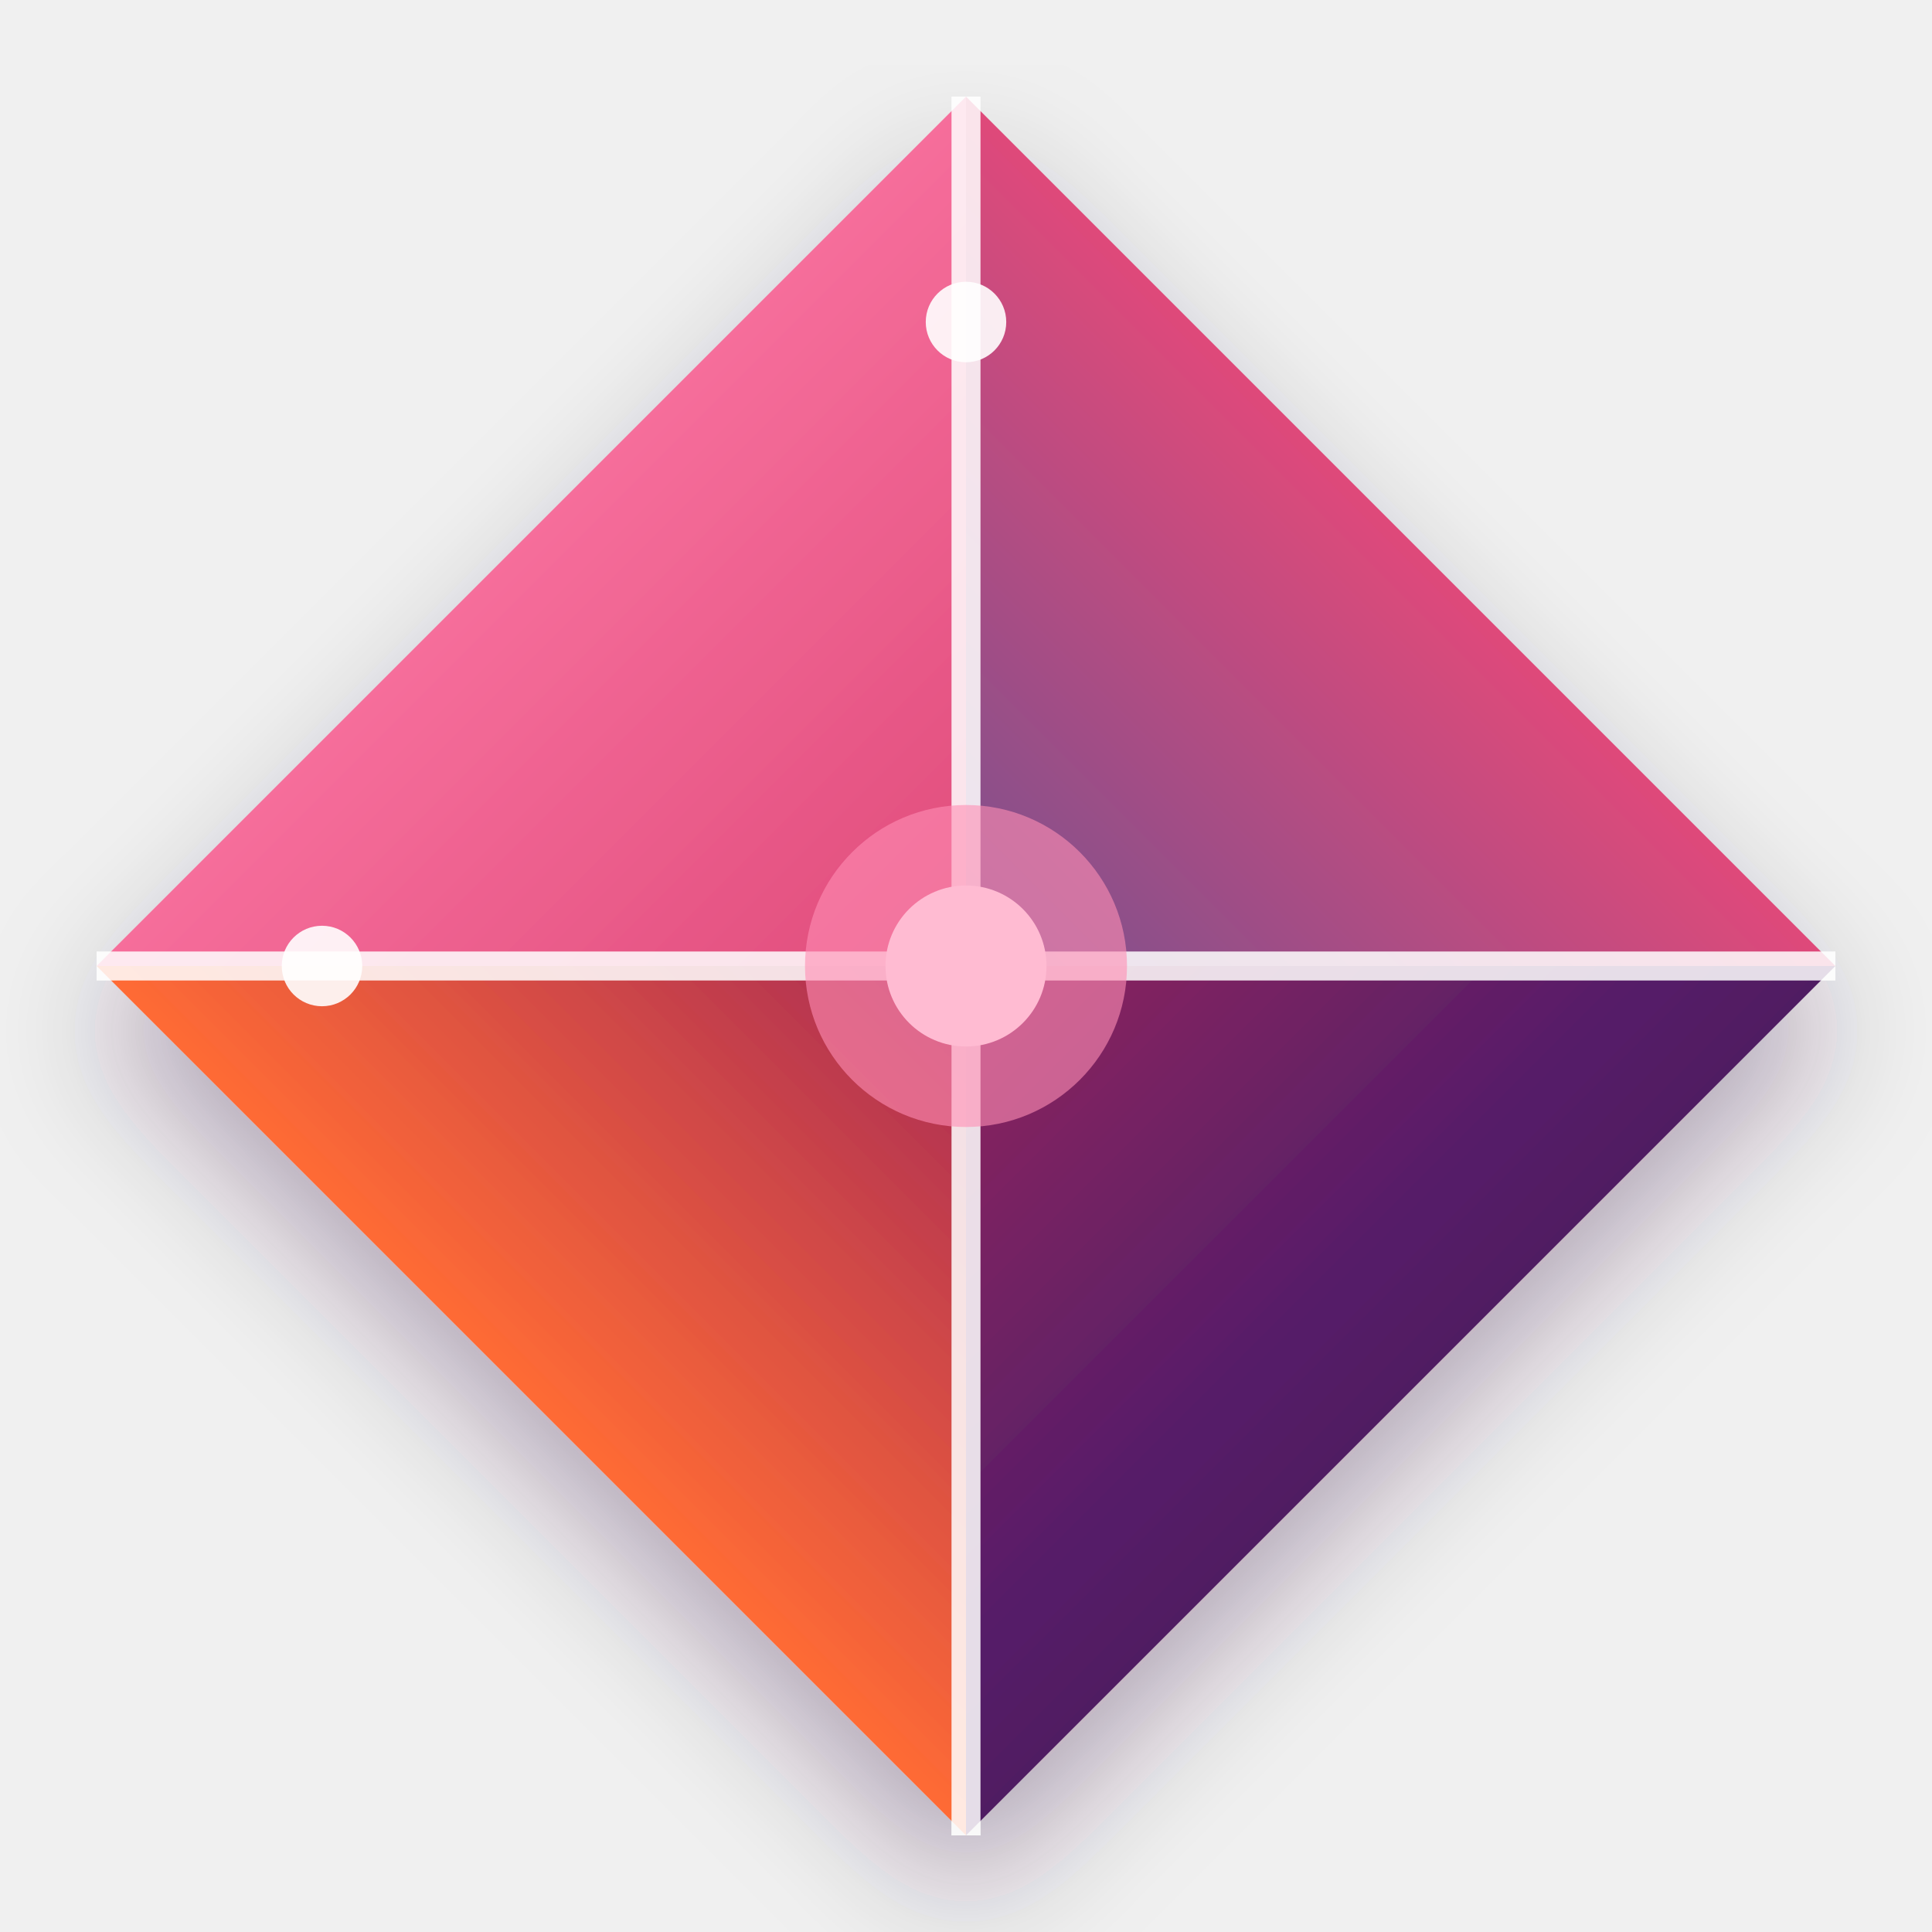
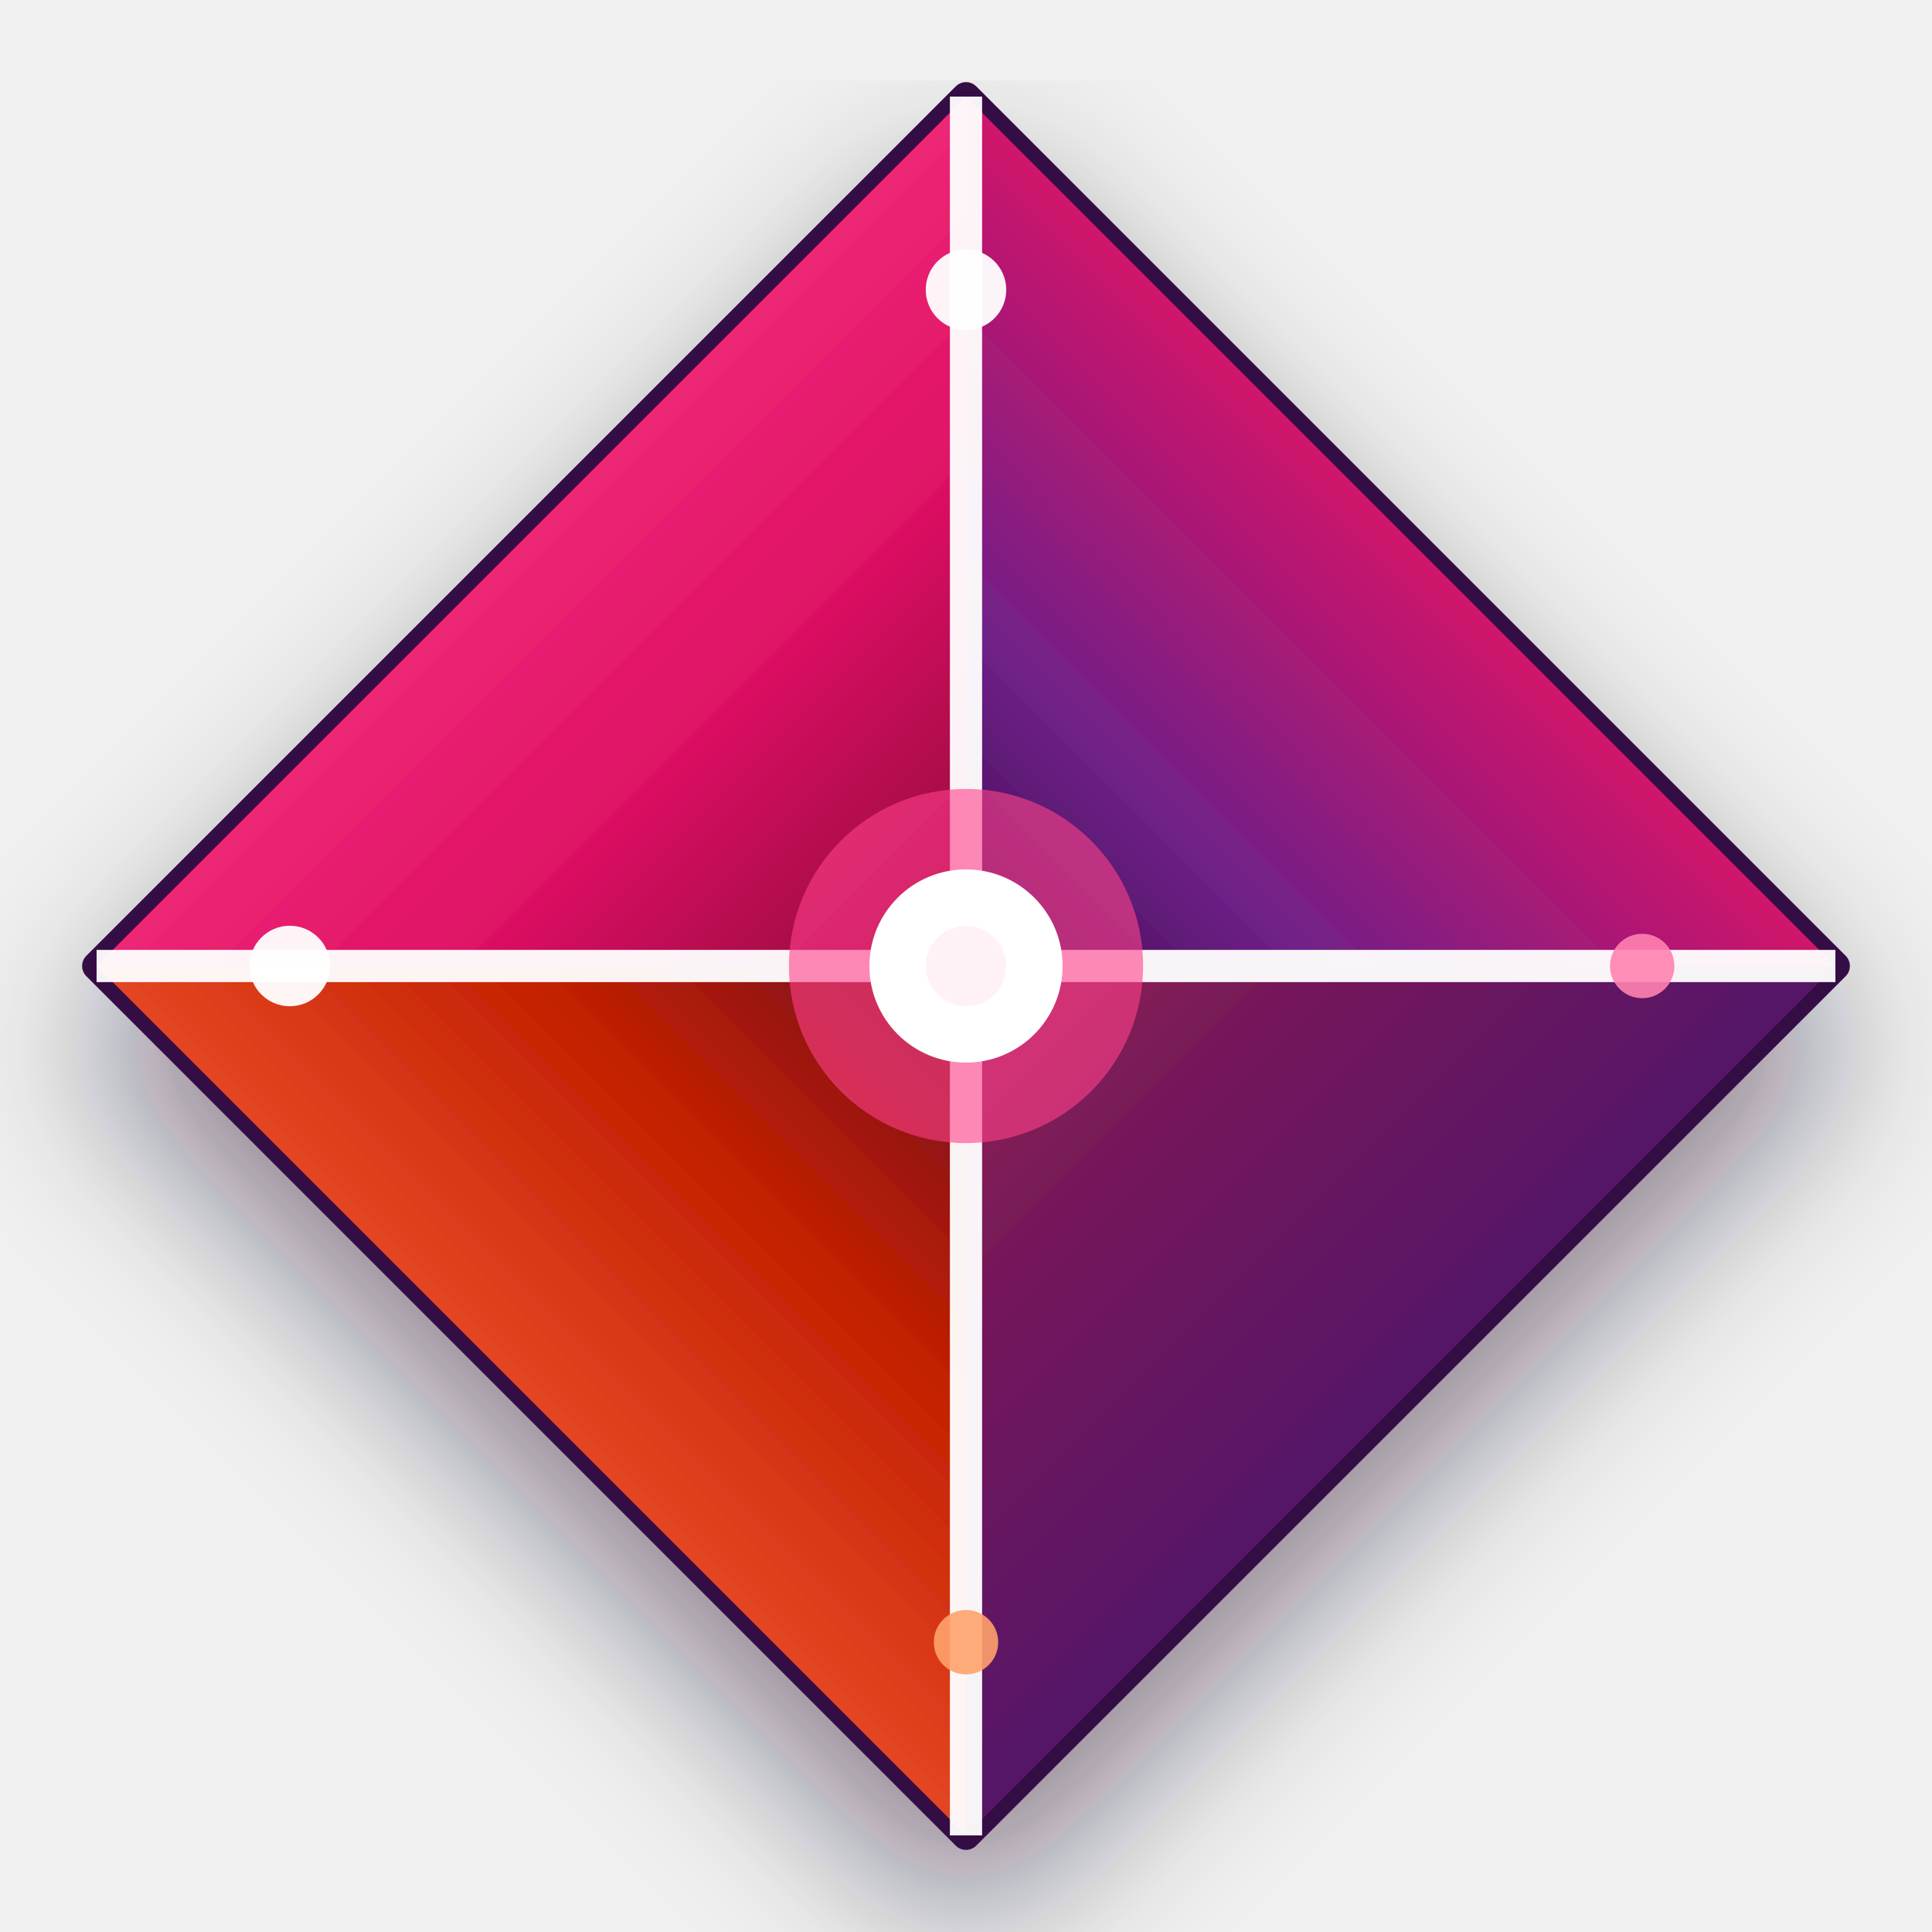
<svg xmlns="http://www.w3.org/2000/svg" viewBox="0 0 120 120" width="120" height="120">
  <defs>
    <linearGradient id="spkFacetTopLeft" x1="0%" y1="0%" x2="100%" y2="100%">
-       <stop offset="0%" stop-color="#FFFFFF" />
-       <stop offset="30%" stop-color="#FF7CA8" />
-       <stop offset="100%" stop-color="#DF4A7A" />
+       <stop offset="0%" stop-color="#FFE8F2" />
+       <stop offset="25%" stop-color="#FF4088" />
+       <stop offset="70%" stop-color="#DF1265" />
+       <stop offset="100%" stop-color="#8A0038" />
    </linearGradient>
    <linearGradient id="spkFacetTopRight" x1="100%" y1="0%" x2="0%" y2="100%">
-       <stop offset="0%" stop-color="#FF8EB4" />
-       <stop offset="50%" stop-color="#DF4A7A" />
-       <stop offset="100%" stop-color="#76518E" />
+       <stop offset="0%" stop-color="#FF5C9D" />
+       <stop offset="45%" stop-color="#DF1265" />
+       <stop offset="80%" stop-color="#6F2188" />
+       <stop offset="100%" stop-color="#3C0B4F" />
    </linearGradient>
    <linearGradient id="spkFacetBottomLeft" x1="0%" y1="100%" x2="100%" y2="0%">
-       <stop offset="0%" stop-color="#FF9E66" />
-       <stop offset="50%" stop-color="#FF6B35" />
-       <stop offset="100%" stop-color="#A52857" />
+       <stop offset="0%" stop-color="#FFB37A" />
+       <stop offset="30%" stop-color="#FF633E" />
+       <stop offset="75%" stop-color="#C22000" />
+       <stop offset="100%" stop-color="#6B0C25" />
    </linearGradient>
    <linearGradient id="spkFacetBottomRight" x1="100%" y1="100%" x2="0%" y2="0%">
-       <stop offset="0%" stop-color="#381042" />
-       <stop offset="60%" stop-color="#551D68" />
-       <stop offset="100%" stop-color="#91275E" />
+       <stop offset="0%" stop-color="#350842" />
+       <stop offset="50%" stop-color="#551468" />
+       <stop offset="85%" stop-color="#7B1A58" />
+       <stop offset="100%" stop-color="#9C1B4E" />
    </linearGradient>
    <filter id="spkShadow" x="-40%" y="-40%" width="180%" height="180%">
-       <feDropShadow dx="0" dy="12" stdDeviation="10" flood-color="#2D0E38" flood-opacity="0.45" />
-       <feDropShadow dx="0" dy="4" stdDeviation="4" flood-color="#2D0E38" flood-opacity="0.3" />
+       <feDropShadow dx="0" dy="16" stdDeviation="12" flood-color="#1F0329" flood-opacity="0.65" />
+       <feDropShadow dx="0" dy="5" stdDeviation="5" flood-color="#1F0329" flood-opacity="0.45" />
    </filter>
  </defs>
  <g filter="url(#spkShadow)">
+     <polygon points="60,6 114,60 60,114 6,60" fill="none" stroke="#360844" stroke-width="1.8" stroke-linejoin="round" />
    <polygon points="60,6 60,60 6,60" fill="url(#spkFacetTopLeft)" />
    <polygon points="60,6 114,60 60,60" fill="url(#spkFacetTopRight)" />
    <polygon points="6,60 60,60 60,114" fill="url(#spkFacetBottomLeft)" />
    <polygon points="114,60 60,114 60,60" fill="url(#spkFacetBottomRight)" />
-     <line x1="60" y1="6" x2="60" y2="114" stroke="#FFFFFF" stroke-width="1.8" opacity="0.85" />
-     <line x1="6" y1="60" x2="114" y2="60" stroke="#FFFFFF" stroke-width="1.8" opacity="0.85" />
-     <circle cx="60" cy="60" r="5" fill="#FFFFFF" />
-     <circle cx="60" cy="60" r="10" fill="#FF8EB4" opacity="0.6" />
-     <circle cx="60" cy="20" r="2.5" fill="#FFFFFF" opacity="0.9" />
-     <circle cx="20" cy="60" r="2.5" fill="#FFFFFF" opacity="0.9" />
+     <line x1="60" y1="6" x2="60" y2="114" stroke="#FFFFFF" stroke-width="2" opacity="0.95" />
+     <line x1="6" y1="60" x2="114" y2="60" stroke="#FFFFFF" stroke-width="2" opacity="0.95" />
+     <circle cx="60" cy="60" r="11" fill="#FF4088" opacity="0.6" />
+     <circle cx="60" cy="60" r="6" fill="#FFFFFF" />
+     <circle cx="60" cy="60" r="2.5" fill="#FFF2F7" />
+     <circle cx="60" cy="18" r="2.5" fill="#FFFFFF" opacity="0.95" />
+     <circle cx="18" cy="60" r="2.5" fill="#FFFFFF" opacity="0.95" />
+     <circle cx="60" cy="102" r="2" fill="#FFA26B" opacity="0.9" />
+     <circle cx="102" cy="60" r="2" fill="#FF82B0" opacity="0.9" />
  </g>
</svg>
